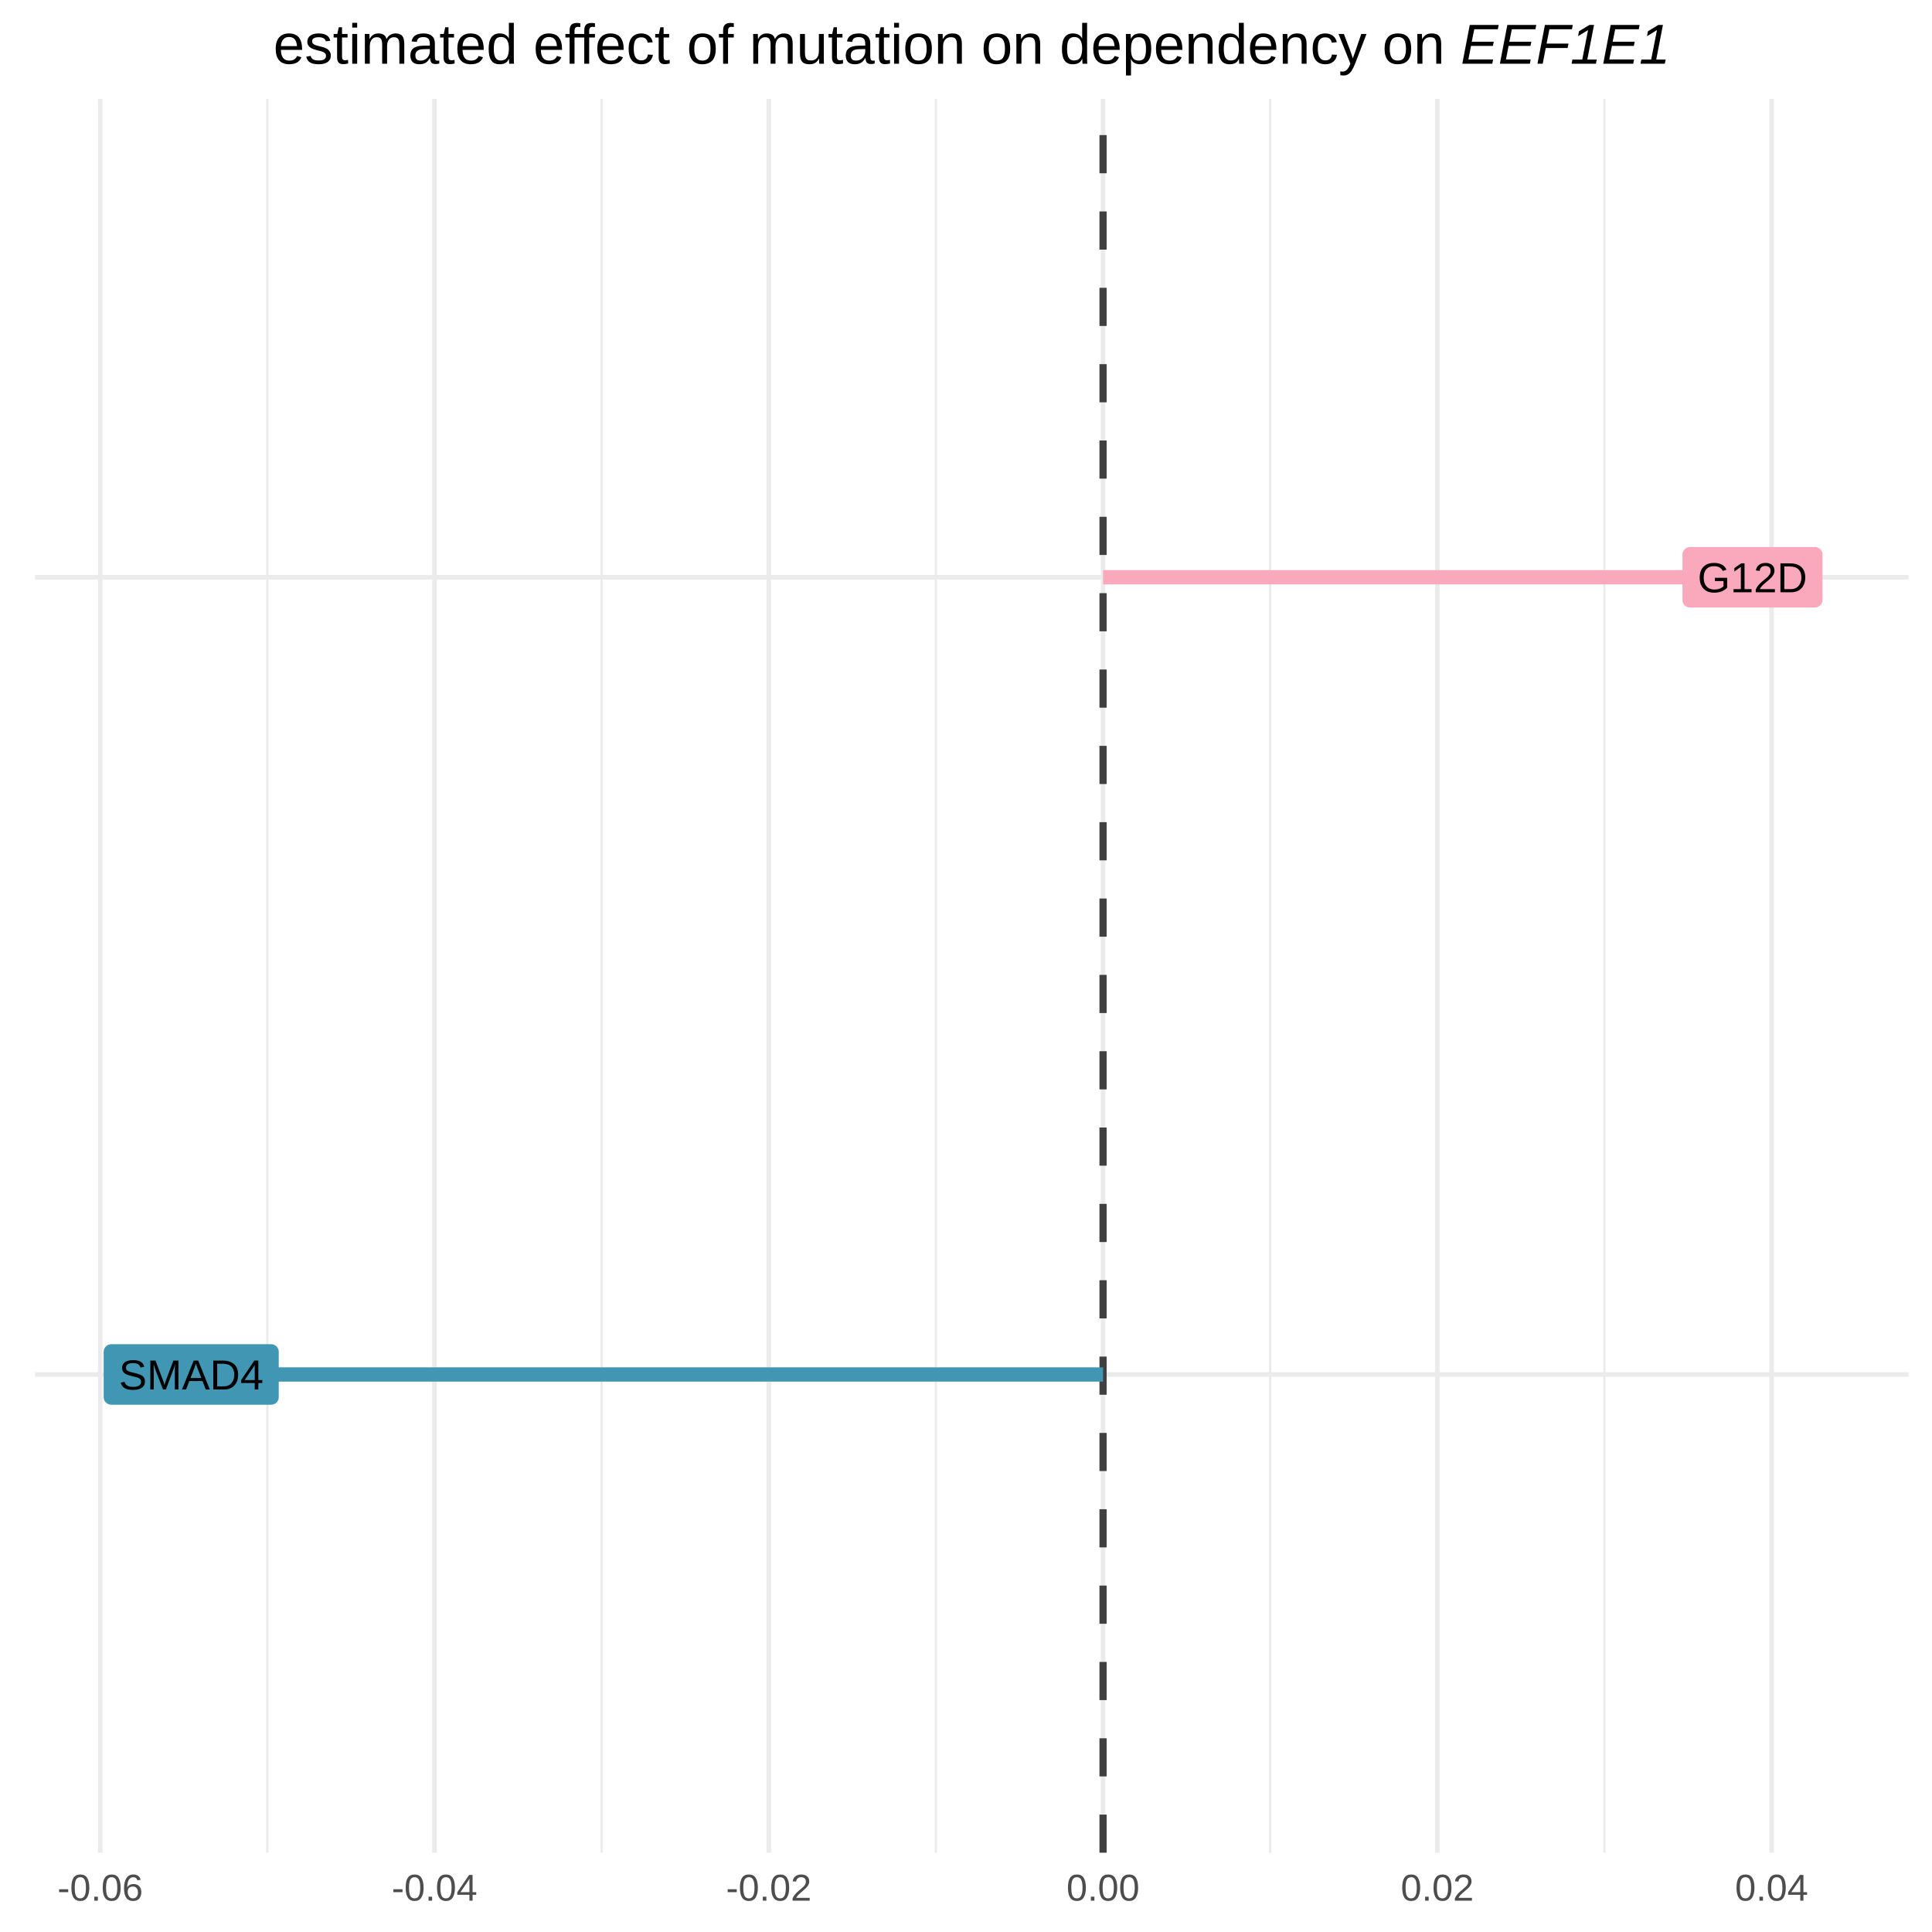
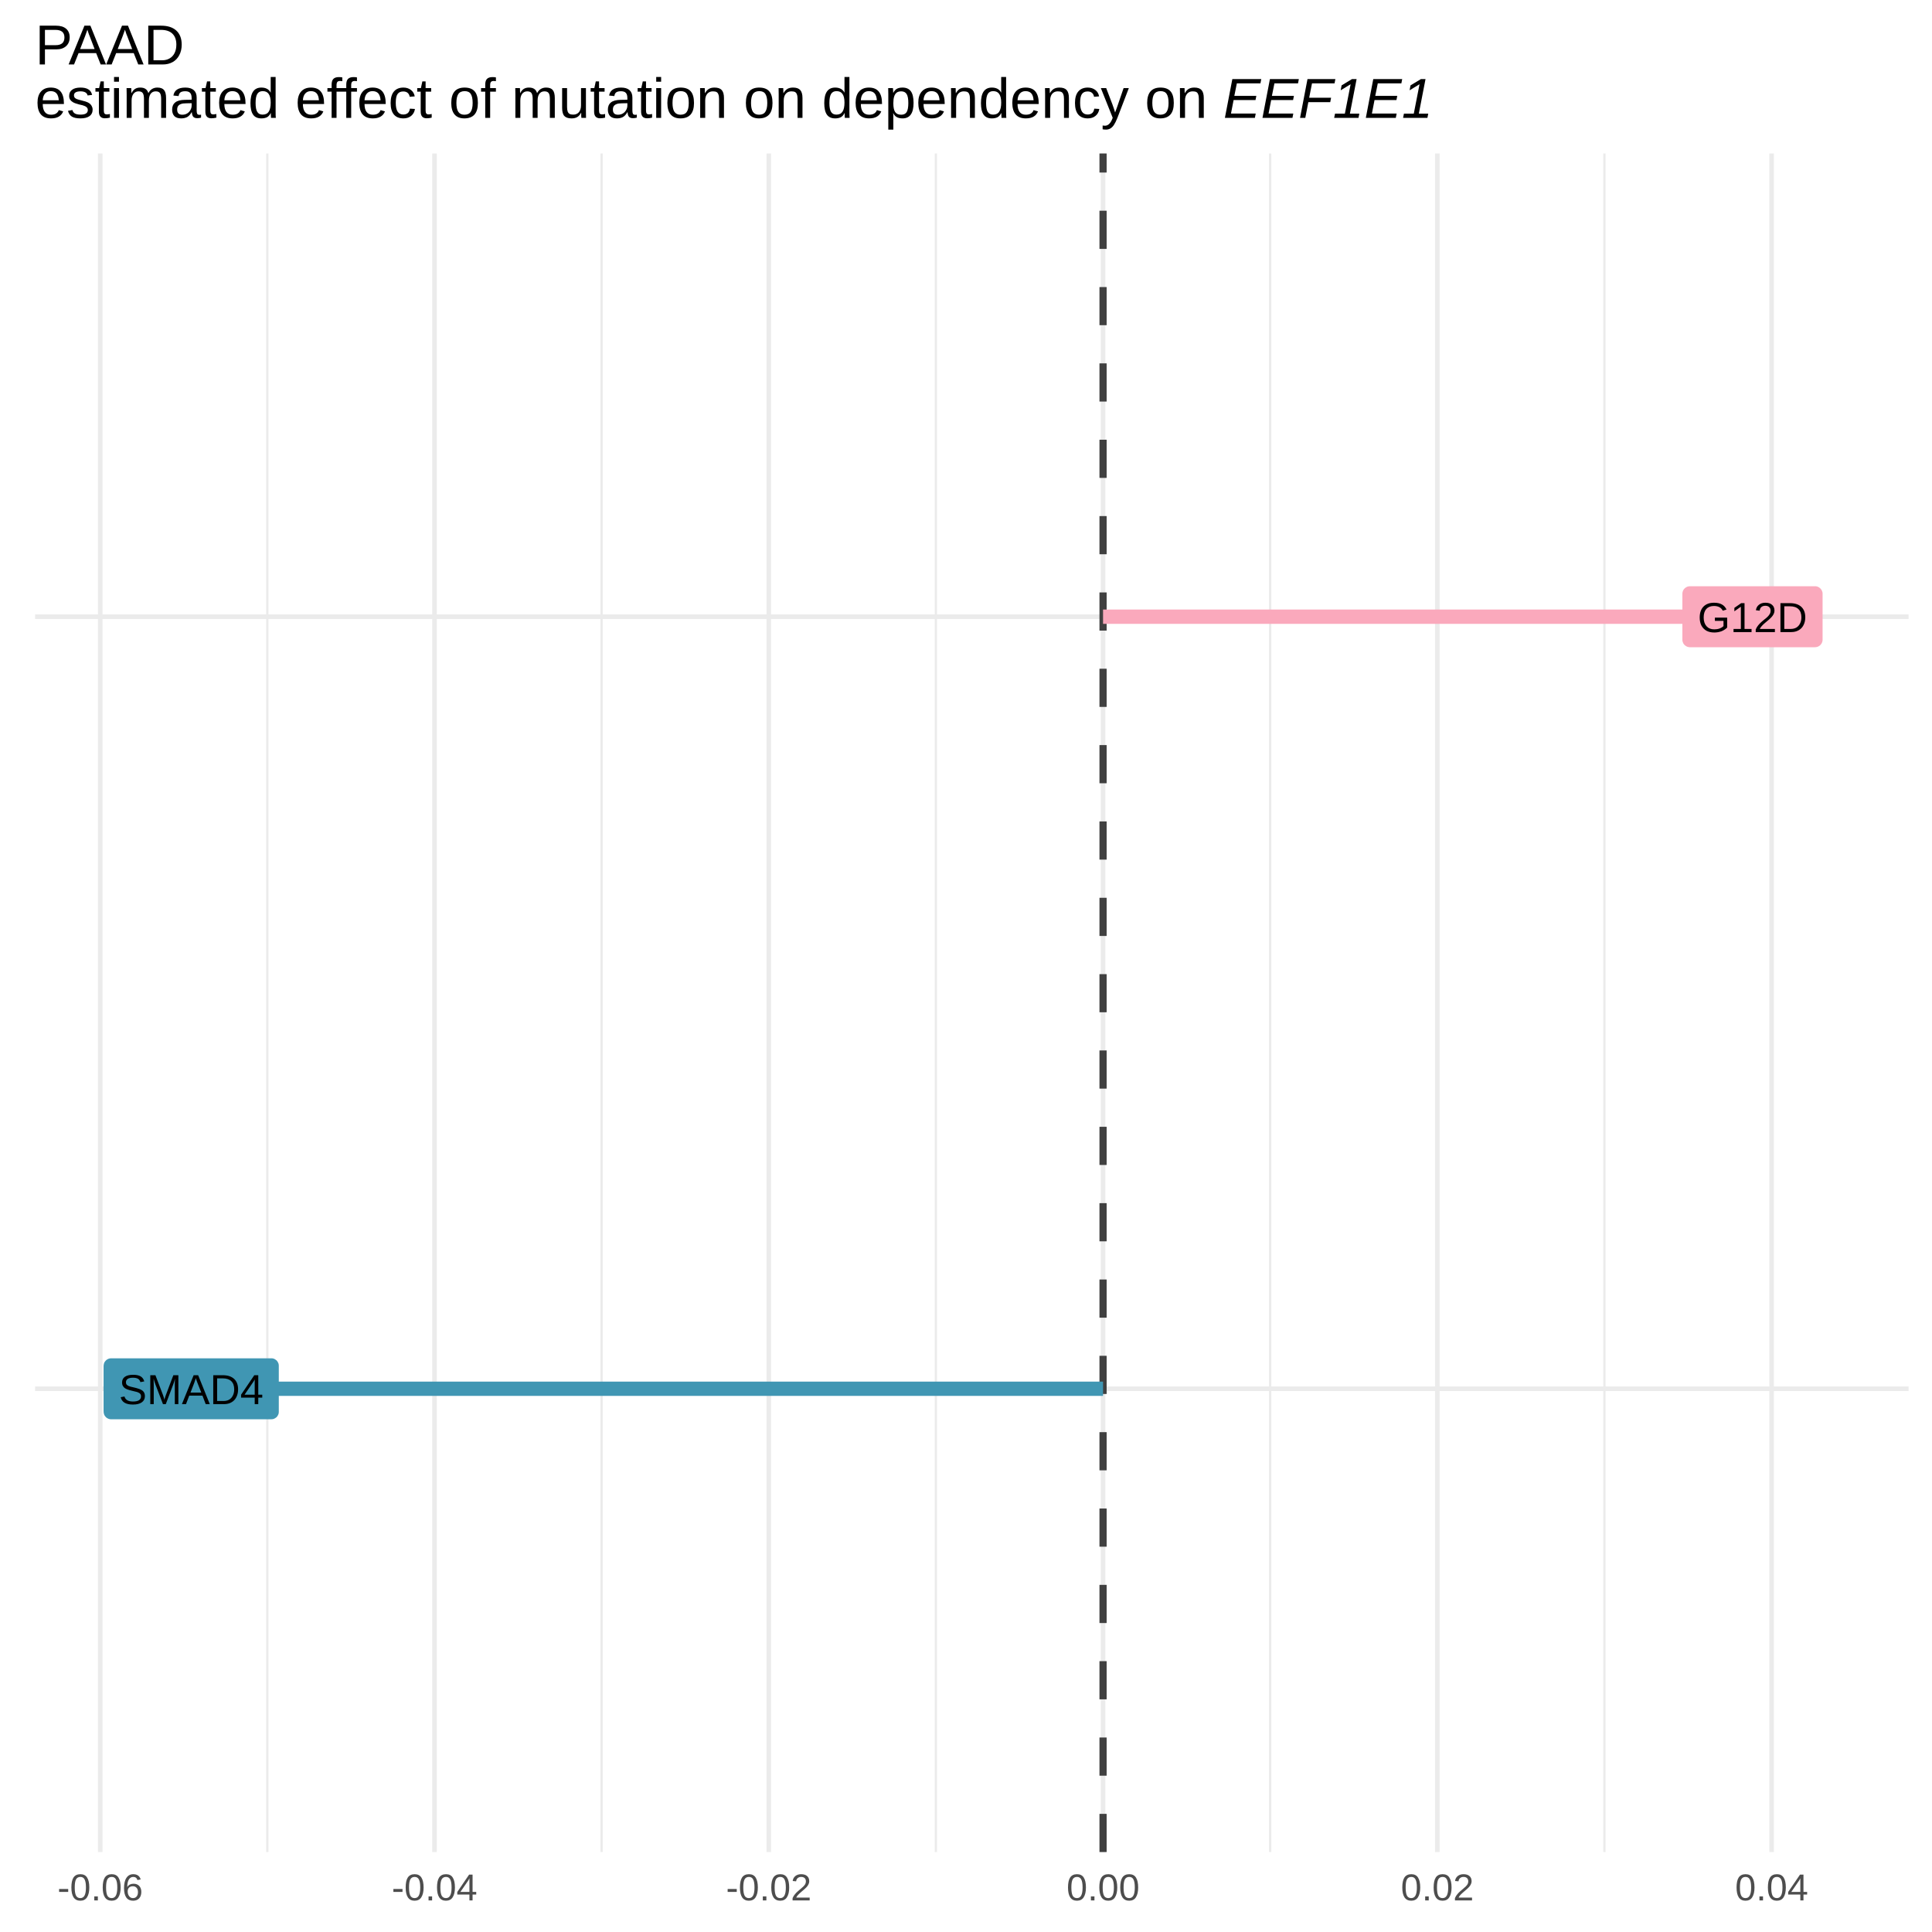
<svg xmlns="http://www.w3.org/2000/svg" viewBox="0 0 288.00 288.00">
  <defs>
    <style type="text/css">
    line, polyline, polygon, path, rect, circle {
      fill: none;
      stroke: #000000;
      stroke-linecap: round;
      stroke-linejoin: round;
      stroke-miterlimit: 10.00;
    }
  </style>
  </defs>
  <rect width="100%" height="100%" style="stroke: none; fill: #FFFFFF;" />
  <defs>
-     <clipPath id="cpNS4yM3wyODQuNTF8Mjc2LjE5fDE0Ljc1">
-       <rect x="5.23" y="14.75" width="279.28" height="261.43" />
+     <clipPath id="cpNS4yM3wyODQuNTF8Mjc2LjA4fDIyLjg4">
+       <rect x="5.23" y="22.88" width="279.28" height="253.20" />
    </clipPath>
  </defs>
-   <polyline points="39.85,276.19 39.85,14.75 " style="stroke-width: 0.34; stroke: #EBEBEB; stroke-linecap: butt;" clip-path="url(#cpNS4yM3wyODQuNTF8Mjc2LjE5fDE0Ljc1)" />
-   <polyline points="89.68,276.19 89.68,14.75 " style="stroke-width: 0.34; stroke: #EBEBEB; stroke-linecap: butt;" clip-path="url(#cpNS4yM3wyODQuNTF8Mjc2LjE5fDE0Ljc1)" />
-   <polyline points="139.51,276.19 139.51,14.75 " style="stroke-width: 0.34; stroke: #EBEBEB; stroke-linecap: butt;" clip-path="url(#cpNS4yM3wyODQuNTF8Mjc2LjE5fDE0Ljc1)" />
-   <polyline points="189.34,276.19 189.34,14.75 " style="stroke-width: 0.34; stroke: #EBEBEB; stroke-linecap: butt;" clip-path="url(#cpNS4yM3wyODQuNTF8Mjc2LjE5fDE0Ljc1)" />
-   <polyline points="239.17,276.19 239.17,14.75 " style="stroke-width: 0.34; stroke: #EBEBEB; stroke-linecap: butt;" clip-path="url(#cpNS4yM3wyODQuNTF8Mjc2LjE5fDE0Ljc1)" />
-   <polyline points="5.23,204.89 284.51,204.89 " style="stroke-width: 0.68; stroke: #EBEBEB; stroke-linecap: butt;" clip-path="url(#cpNS4yM3wyODQuNTF8Mjc2LjE5fDE0Ljc1)" />
-   <polyline points="5.23,86.05 284.51,86.05 " style="stroke-width: 0.68; stroke: #EBEBEB; stroke-linecap: butt;" clip-path="url(#cpNS4yM3wyODQuNTF8Mjc2LjE5fDE0Ljc1)" />
-   <polyline points="14.94,276.19 14.94,14.75 " style="stroke-width: 0.68; stroke: #EBEBEB; stroke-linecap: butt;" clip-path="url(#cpNS4yM3wyODQuNTF8Mjc2LjE5fDE0Ljc1)" />
-   <polyline points="64.77,276.19 64.77,14.75 " style="stroke-width: 0.68; stroke: #EBEBEB; stroke-linecap: butt;" clip-path="url(#cpNS4yM3wyODQuNTF8Mjc2LjE5fDE0Ljc1)" />
-   <polyline points="114.60,276.19 114.60,14.75 " style="stroke-width: 0.68; stroke: #EBEBEB; stroke-linecap: butt;" clip-path="url(#cpNS4yM3wyODQuNTF8Mjc2LjE5fDE0Ljc1)" />
-   <polyline points="164.43,276.19 164.43,14.75 " style="stroke-width: 0.68; stroke: #EBEBEB; stroke-linecap: butt;" clip-path="url(#cpNS4yM3wyODQuNTF8Mjc2LjE5fDE0Ljc1)" />
-   <polyline points="214.26,276.19 214.26,14.75 " style="stroke-width: 0.68; stroke: #EBEBEB; stroke-linecap: butt;" clip-path="url(#cpNS4yM3wyODQuNTF8Mjc2LjE5fDE0Ljc1)" />
-   <polyline points="264.09,276.19 264.09,14.75 " style="stroke-width: 0.68; stroke: #EBEBEB; stroke-linecap: butt;" clip-path="url(#cpNS4yM3wyODQuNTF8Mjc2LjE5fDE0Ljc1)" />
-   <line x1="164.43" y1="276.19" x2="164.43" y2="14.75" style="stroke-width: 1.07; stroke: #404040; stroke-dasharray: 5.69,5.69; stroke-linecap: butt;" clip-path="url(#cpNS4yM3wyODQuNTF8Mjc2LjE5fDE0Ljc1)" />
-   <line x1="261.24" y1="86.05" x2="164.43" y2="86.05" style="stroke-width: 2.13; stroke: #FAA9BC; stroke-linecap: butt;" clip-path="url(#cpNS4yM3wyODQuNTF8Mjc2LjE5fDE0Ljc1)" />
-   <line x1="28.50" y1="204.89" x2="164.43" y2="204.89" style="stroke-width: 2.13; stroke: #4096B3; stroke-linecap: butt;" clip-path="url(#cpNS4yM3wyODQuNTF8Mjc2LjE5fDE0Ljc1)" />
-   <polygon points="251.93,90.56 270.55,90.56 270.50,90.56 270.69,90.55 270.86,90.52 271.04,90.45 271.19,90.36 271.33,90.25 271.46,90.11 271.55,89.96 271.62,89.79 271.67,89.61 271.68,89.43 271.68,89.43 271.68,82.68 271.68,82.68 271.67,82.50 271.62,82.32 271.55,82.15 271.46,82.00 271.33,81.86 271.19,81.75 271.04,81.66 270.86,81.59 270.69,81.55 270.55,81.55 251.93,81.55 252.07,81.55 251.88,81.55 251.70,81.57 251.53,81.62 251.36,81.70 251.21,81.80 251.08,81.93 250.97,82.07 250.89,82.24 250.83,82.41 250.80,82.59 250.80,82.68 250.80,89.43 250.80,89.34 250.80,89.52 250.83,89.70 250.89,89.87 250.97,90.03 251.08,90.18 251.21,90.31 251.36,90.41 251.53,90.49 251.70,90.54 251.88,90.56 " style="stroke-width: 0.00; stroke: none; fill: #FAA9BC;" clip-path="url(#cpNS4yM3wyODQuNTF8Mjc2LjE5fDE0Ljc1)" />
-   <g clip-path="url(#cpNS4yM3wyODQuNTF8Mjc2LjE5fDE0Ljc1)">
-     <text x="253.06" y="88.29" style="font-size: 6.26px; font-family: Arial;" textLength="16.35px" lengthAdjust="spacingAndGlyphs">G12D</text>
+   <polyline points="39.85,276.08 39.85,22.88 " style="stroke-width: 0.34; stroke: #EBEBEB; stroke-linecap: butt;" clip-path="url(#cpNS4yM3wyODQuNTF8Mjc2LjA4fDIyLjg4)" />
+   <polyline points="89.68,276.08 89.68,22.88 " style="stroke-width: 0.34; stroke: #EBEBEB; stroke-linecap: butt;" clip-path="url(#cpNS4yM3wyODQuNTF8Mjc2LjA4fDIyLjg4)" />
+   <polyline points="139.51,276.08 139.51,22.88 " style="stroke-width: 0.34; stroke: #EBEBEB; stroke-linecap: butt;" clip-path="url(#cpNS4yM3wyODQuNTF8Mjc2LjA4fDIyLjg4)" />
+   <polyline points="189.34,276.08 189.34,22.88 " style="stroke-width: 0.34; stroke: #EBEBEB; stroke-linecap: butt;" clip-path="url(#cpNS4yM3wyODQuNTF8Mjc2LjA4fDIyLjg4)" />
+   <polyline points="239.17,276.08 239.17,22.88 " style="stroke-width: 0.34; stroke: #EBEBEB; stroke-linecap: butt;" clip-path="url(#cpNS4yM3wyODQuNTF8Mjc2LjA4fDIyLjg4)" />
+   <polyline points="5.23,207.02 284.51,207.02 " style="stroke-width: 0.68; stroke: #EBEBEB; stroke-linecap: butt;" clip-path="url(#cpNS4yM3wyODQuNTF8Mjc2LjA4fDIyLjg4)" />
+   <polyline points="5.23,91.93 284.51,91.93 " style="stroke-width: 0.68; stroke: #EBEBEB; stroke-linecap: butt;" clip-path="url(#cpNS4yM3wyODQuNTF8Mjc2LjA4fDIyLjg4)" />
+   <polyline points="14.94,276.08 14.94,22.88 " style="stroke-width: 0.68; stroke: #EBEBEB; stroke-linecap: butt;" clip-path="url(#cpNS4yM3wyODQuNTF8Mjc2LjA4fDIyLjg4)" />
+   <polyline points="64.77,276.08 64.77,22.88 " style="stroke-width: 0.68; stroke: #EBEBEB; stroke-linecap: butt;" clip-path="url(#cpNS4yM3wyODQuNTF8Mjc2LjA4fDIyLjg4)" />
+   <polyline points="114.60,276.08 114.60,22.88 " style="stroke-width: 0.68; stroke: #EBEBEB; stroke-linecap: butt;" clip-path="url(#cpNS4yM3wyODQuNTF8Mjc2LjA4fDIyLjg4)" />
+   <polyline points="164.43,276.08 164.43,22.88 " style="stroke-width: 0.68; stroke: #EBEBEB; stroke-linecap: butt;" clip-path="url(#cpNS4yM3wyODQuNTF8Mjc2LjA4fDIyLjg4)" />
+   <polyline points="214.26,276.08 214.26,22.88 " style="stroke-width: 0.68; stroke: #EBEBEB; stroke-linecap: butt;" clip-path="url(#cpNS4yM3wyODQuNTF8Mjc2LjA4fDIyLjg4)" />
+   <polyline points="264.09,276.08 264.09,22.88 " style="stroke-width: 0.68; stroke: #EBEBEB; stroke-linecap: butt;" clip-path="url(#cpNS4yM3wyODQuNTF8Mjc2LjA4fDIyLjg4)" />
+   <line x1="164.43" y1="276.08" x2="164.43" y2="22.88" style="stroke-width: 1.07; stroke: #404040; stroke-dasharray: 5.69,5.69; stroke-linecap: butt;" clip-path="url(#cpNS4yM3wyODQuNTF8Mjc2LjA4fDIyLjg4)" />
+   <line x1="261.24" y1="91.93" x2="164.43" y2="91.93" style="stroke-width: 2.13; stroke: #FAA9BC; stroke-linecap: butt;" clip-path="url(#cpNS4yM3wyODQuNTF8Mjc2LjA4fDIyLjg4)" />
+   <line x1="28.50" y1="207.02" x2="164.43" y2="207.02" style="stroke-width: 2.13; stroke: #4096B3; stroke-linecap: butt;" clip-path="url(#cpNS4yM3wyODQuNTF8Mjc2LjA4fDIyLjg4)" />
+   <polygon points="251.92,96.48 270.56,96.48 270.51,96.48 270.69,96.47 270.87,96.44 271.04,96.37 271.20,96.28 271.34,96.17 271.46,96.03 271.56,95.88 271.63,95.71 271.68,95.53 271.69,95.35 271.69,95.35 271.69,88.52 271.69,88.52 271.68,88.34 271.63,88.16 271.56,87.99 271.46,87.84 271.34,87.70 271.20,87.59 271.04,87.49 270.87,87.43 270.69,87.39 270.56,87.39 251.92,87.39 252.06,87.39 251.88,87.39 251.70,87.41 251.52,87.46 251.36,87.54 251.21,87.64 251.07,87.77 250.96,87.91 250.88,88.07 250.82,88.25 250.79,88.43 250.79,88.52 250.79,95.35 250.79,95.26 250.79,95.44 250.82,95.62 250.88,95.79 250.96,95.96 251.07,96.10 251.21,96.23 251.36,96.33 251.52,96.41 251.70,96.46 251.88,96.48 " style="stroke-width: 0.00; stroke: none; fill: #FAA9BC;" clip-path="url(#cpNS4yM3wyODQuNTF8Mjc2LjA4fDIyLjg4)" />
+   <g clip-path="url(#cpNS4yM3wyODQuNTF8Mjc2LjA4fDIyLjg4)">
+     <text x="253.06" y="94.22" style="font-size: 6.26px; font-family: Arial;" textLength="16.37px" lengthAdjust="spacingAndGlyphs">G12D</text>
  </g>
-   <polygon points="16.59,209.40 40.42,209.40 40.38,209.39 40.56,209.39 40.74,209.35 40.91,209.29 41.07,209.20 41.21,209.08 41.33,208.94 41.42,208.79 41.50,208.62 41.54,208.44 41.55,208.26 41.55,208.26 41.55,201.51 41.55,201.51 41.54,201.33 41.50,201.15 41.42,200.99 41.33,200.83 41.21,200.70 41.07,200.58 40.91,200.49 40.74,200.42 40.56,200.39 40.42,200.38 16.59,200.38 16.72,200.39 16.54,200.38 16.36,200.40 16.18,200.45 16.02,200.53 15.87,200.64 15.74,200.76 15.63,200.91 15.54,201.07 15.49,201.24 15.46,201.42 15.45,201.51 15.45,208.26 15.46,208.17 15.46,208.35 15.49,208.53 15.54,208.71 15.63,208.87 15.74,209.01 15.87,209.14 16.02,209.24 16.18,209.32 16.36,209.37 16.54,209.39 " style="stroke-width: 0.00; stroke: none; fill: #4096B3;" clip-path="url(#cpNS4yM3wyODQuNTF8Mjc2LjE5fDE0Ljc1)" />
-   <g clip-path="url(#cpNS4yM3wyODQuNTF8Mjc2LjE5fDE0Ljc1)">
-     <text x="17.72" y="207.13" style="font-size: 6.26px; font-family: Arial;" textLength="21.57px" lengthAdjust="spacingAndGlyphs">SMAD4</text>
+   <polygon points="16.58,211.57 40.43,211.57 40.38,211.57 40.57,211.56 40.75,211.53 40.92,211.46 41.07,211.37 41.22,211.26 41.34,211.12 41.43,210.97 41.51,210.80 41.55,210.62 41.56,210.44 41.56,210.44 41.56,203.61 41.56,203.61 41.55,203.43 41.51,203.25 41.43,203.08 41.34,202.93 41.22,202.79 41.07,202.68 40.92,202.58 40.75,202.52 40.57,202.48 40.43,202.48 16.58,202.48 16.71,202.48 16.53,202.48 16.35,202.50 16.18,202.55 16.01,202.63 15.86,202.73 15.73,202.86 15.62,203.00 15.53,203.16 15.48,203.34 15.45,203.52 15.44,203.61 15.44,210.44 15.45,210.35 15.45,210.53 15.48,210.71 15.53,210.88 15.62,211.05 15.73,211.19 15.86,211.32 16.01,211.42 16.18,211.50 16.35,211.55 16.53,211.57 " style="stroke-width: 0.00; stroke: none; fill: #4096B3;" clip-path="url(#cpNS4yM3wyODQuNTF8Mjc2LjA4fDIyLjg4)" />
+   <g clip-path="url(#cpNS4yM3wyODQuNTF8Mjc2LjA4fDIyLjg4)">
+     <text x="17.71" y="209.31" style="font-size: 6.26px; font-family: Arial;" textLength="21.59px" lengthAdjust="spacingAndGlyphs">SMAD4</text>
  </g>
  <defs>
    <clipPath id="cpMC4wMHwyODguMDB8Mjg4LjAwfDAuMDA=">
      <rect x="0.00" y="0.00" width="288.00" height="288.00" />
    </clipPath>
  </defs>
  <g clip-path="url(#cpMC4wMHwyODguMDB8Mjg4LjAwfDAuMDA=)">
-     <text x="8.56" y="283.33" style="font-size: 5.60px; fill: #4D4D4D; font-family: Arial;" textLength="12.76px" lengthAdjust="spacingAndGlyphs">-0.06</text>
+     <text x="8.56" y="283.29" style="font-size: 5.60px; fill: #4D4D4D; font-family: Arial;" textLength="12.75px" lengthAdjust="spacingAndGlyphs">-0.06</text>
  </g>
  <g clip-path="url(#cpMC4wMHwyODguMDB8Mjg4LjAwfDAuMDA=)">
-     <text x="58.39" y="283.33" style="font-size: 5.60px; fill: #4D4D4D; font-family: Arial;" textLength="12.76px" lengthAdjust="spacingAndGlyphs">-0.04</text>
+     <text x="58.39" y="283.29" style="font-size: 5.60px; fill: #4D4D4D; font-family: Arial;" textLength="12.75px" lengthAdjust="spacingAndGlyphs">-0.04</text>
  </g>
  <g clip-path="url(#cpMC4wMHwyODguMDB8Mjg4LjAwfDAuMDA=)">
-     <text x="108.22" y="283.33" style="font-size: 5.60px; fill: #4D4D4D; font-family: Arial;" textLength="12.76px" lengthAdjust="spacingAndGlyphs">-0.02</text>
+     <text x="108.22" y="283.29" style="font-size: 5.60px; fill: #4D4D4D; font-family: Arial;" textLength="12.75px" lengthAdjust="spacingAndGlyphs">-0.02</text>
  </g>
  <g clip-path="url(#cpMC4wMHwyODguMDB8Mjg4LjAwfDAuMDA=)">
-     <text x="158.98" y="283.33" style="font-size: 5.60px; fill: #4D4D4D; font-family: Arial;" textLength="10.90px" lengthAdjust="spacingAndGlyphs">0.00</text>
+     <text x="158.99" y="283.29" style="font-size: 5.60px; fill: #4D4D4D; font-family: Arial;" textLength="10.89px" lengthAdjust="spacingAndGlyphs">0.00</text>
  </g>
  <g clip-path="url(#cpMC4wMHwyODguMDB8Mjg4LjAwfDAuMDA=)">
-     <text x="208.81" y="283.33" style="font-size: 5.60px; fill: #4D4D4D; font-family: Arial;" textLength="10.90px" lengthAdjust="spacingAndGlyphs">0.02</text>
+     <text x="208.82" y="283.29" style="font-size: 5.60px; fill: #4D4D4D; font-family: Arial;" textLength="10.89px" lengthAdjust="spacingAndGlyphs">0.02</text>
  </g>
  <g clip-path="url(#cpMC4wMHwyODguMDB8Mjg4LjAwfDAuMDA=)">
-     <text x="258.64" y="283.33" style="font-size: 5.60px; fill: #4D4D4D; font-family: Arial;" textLength="10.90px" lengthAdjust="spacingAndGlyphs">0.04</text>
+     <text x="258.65" y="283.29" style="font-size: 5.60px; fill: #4D4D4D; font-family: Arial;" textLength="10.89px" lengthAdjust="spacingAndGlyphs">0.04</text>
  </g>
  <g clip-path="url(#cpMC4wMHwyODguMDB8Mjg4LjAwfDAuMDA=)">
-     <text x="40.74" y="9.50" style="font-size: 8.40px; font-family: Arial;" textLength="36.42px" lengthAdjust="spacingAndGlyphs">estimated</text>
+     <text x="5.23" y="9.61" style="font-size: 8.40px; font-family: Arial;" textLength="22.89px" lengthAdjust="spacingAndGlyphs">PAAD</text>
  </g>
  <g clip-path="url(#cpMC4wMHwyODguMDB8Mjg4LjAwfDAuMDA=)">
-     <text x="79.49" y="9.50" style="font-size: 8.40px; font-family: Arial;" textLength="20.54px" lengthAdjust="spacingAndGlyphs">effect</text>
+     <text x="5.23" y="17.57" style="font-size: 8.40px; font-family: Arial;" textLength="36.44px" lengthAdjust="spacingAndGlyphs">estimated</text>
  </g>
  <g clip-path="url(#cpMC4wMHwyODguMDB8Mjg4LjAwfDAuMDA=)">
-     <text x="102.37" y="9.50" style="font-size: 8.40px; font-family: Arial;" textLength="7.01px" lengthAdjust="spacingAndGlyphs">of</text>
+     <text x="44.01" y="17.57" style="font-size: 8.40px; font-family: Arial;" textLength="20.56px" lengthAdjust="spacingAndGlyphs">effect</text>
  </g>
  <g clip-path="url(#cpMC4wMHwyODguMDB8Mjg4LjAwfDAuMDA=)">
-     <text x="111.71" y="9.50" style="font-size: 8.40px; font-family: Arial;" textLength="32.22px" lengthAdjust="spacingAndGlyphs">mutation</text>
+     <text x="66.91" y="17.57" style="font-size: 8.40px; font-family: Arial;" textLength="7.01px" lengthAdjust="spacingAndGlyphs">of</text>
  </g>
  <g clip-path="url(#cpMC4wMHwyODguMDB8Mjg4LjAwfDAuMDA=)">
-     <text x="146.26" y="9.50" style="font-size: 8.40px; font-family: Arial;" textLength="9.34px" lengthAdjust="spacingAndGlyphs">on</text>
+     <text x="76.25" y="17.57" style="font-size: 8.40px; font-family: Arial;" textLength="32.24px" lengthAdjust="spacingAndGlyphs">mutation</text>
  </g>
  <g clip-path="url(#cpMC4wMHwyODguMDB8Mjg4LjAwfDAuMDA=)">
-     <text x="157.94" y="9.50" style="font-size: 8.40px; font-family: Arial;" textLength="45.77px" lengthAdjust="spacingAndGlyphs">dependency</text>
+     <text x="110.83" y="17.57" style="font-size: 8.40px; font-family: Arial;" textLength="9.35px" lengthAdjust="spacingAndGlyphs">on</text>
  </g>
  <g clip-path="url(#cpMC4wMHwyODguMDB8Mjg4LjAwfDAuMDA=)">
-     <text x="206.04" y="9.50" style="font-size: 8.40px; font-family: Arial;" textLength="9.34px" lengthAdjust="spacingAndGlyphs">on</text>
+     <text x="122.51" y="17.57" style="font-size: 8.40px; font-family: Arial;" textLength="45.80px" lengthAdjust="spacingAndGlyphs">dependency</text>
  </g>
  <g clip-path="url(#cpMC4wMHwyODguMDB8Mjg4LjAwfDAuMDA=)">
-     <text x="217.72" y="9.50" style="font-size: 8.40px; font-style: italic; font-family: Arial;" textLength="31.28px" lengthAdjust="spacingAndGlyphs">EEF1E1</text>
+     <text x="170.65" y="17.57" style="font-size: 8.40px; font-family: Arial;" textLength="9.35px" lengthAdjust="spacingAndGlyphs">on</text>
+   </g>
+   <g clip-path="url(#cpMC4wMHwyODguMDB8Mjg4LjAwfDAuMDA=)">
+     <text x="182.33" y="17.57" style="font-size: 8.40px; font-style: italic; font-family: Arial;" textLength="31.30px" lengthAdjust="spacingAndGlyphs">EEF1E1</text>
  </g>
</svg>
